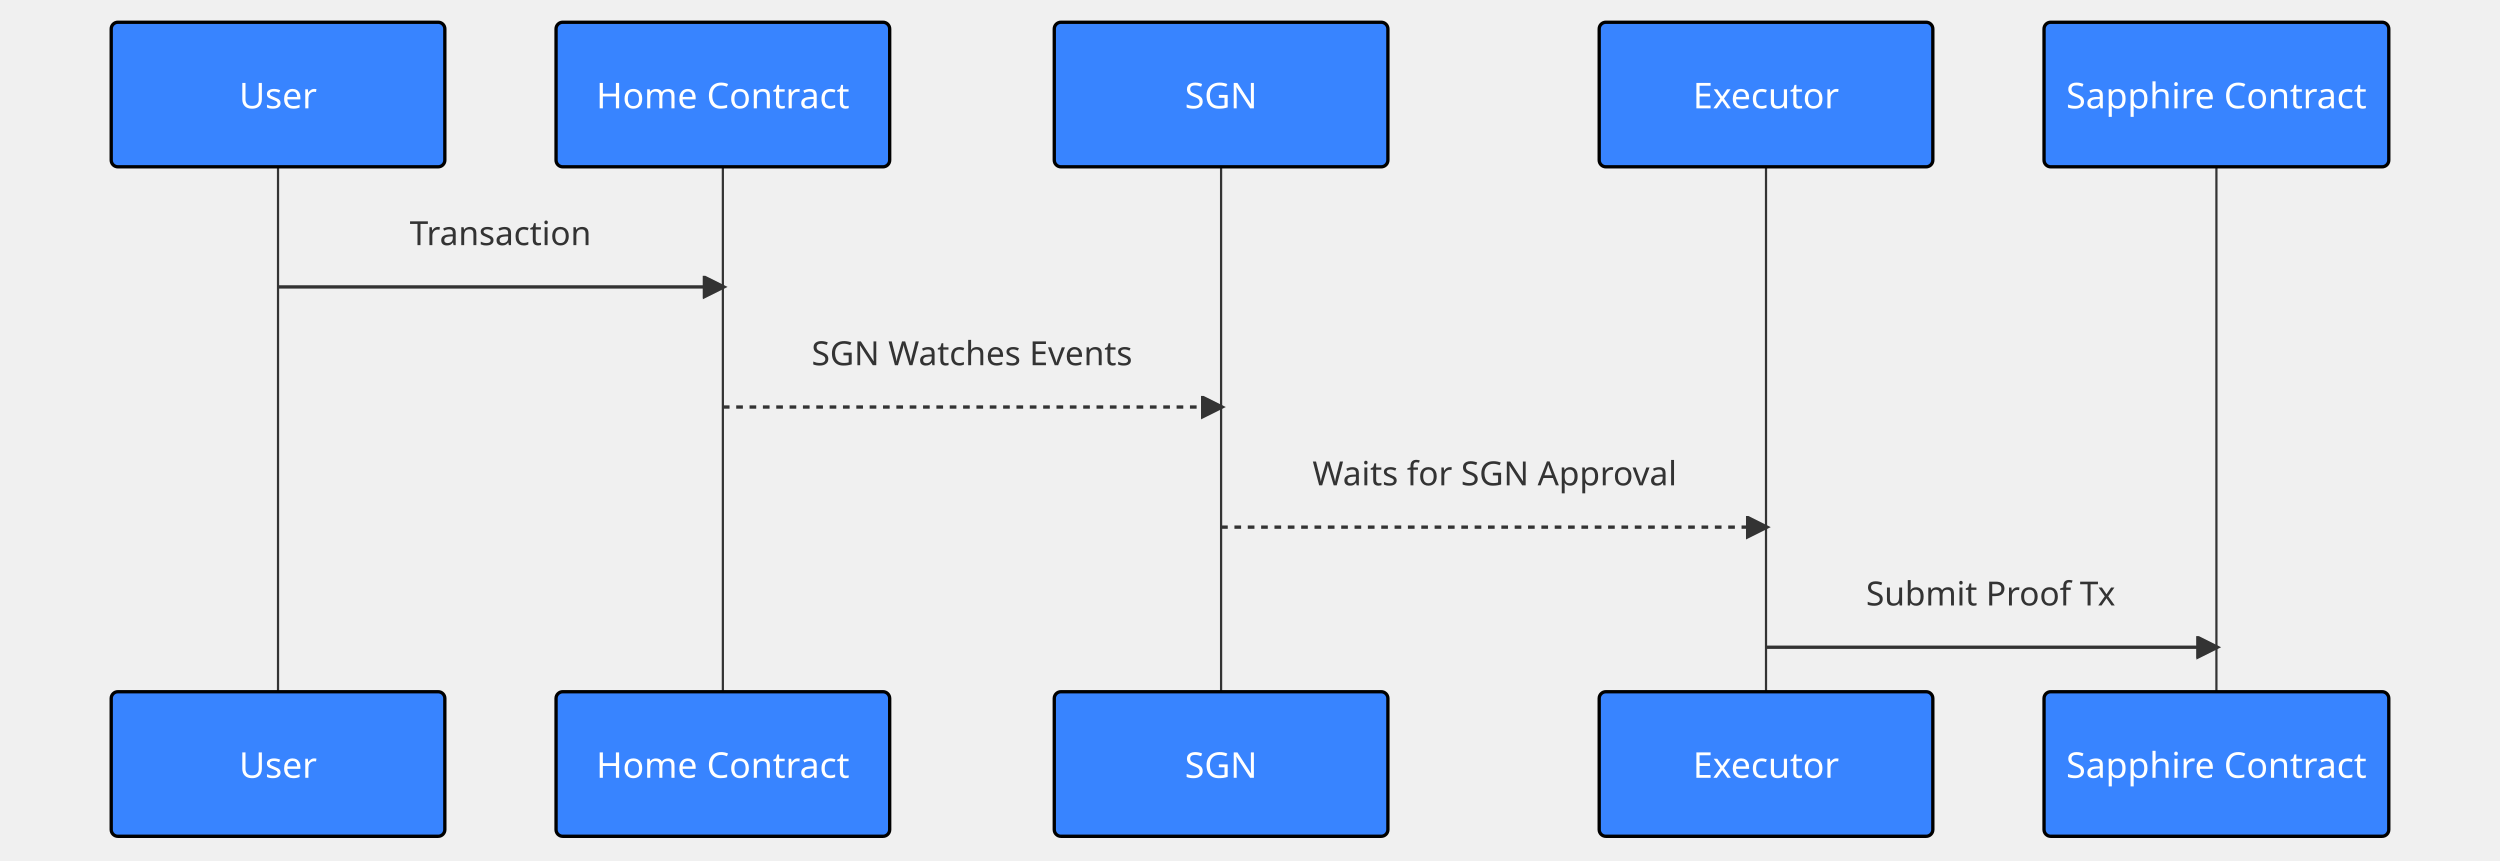
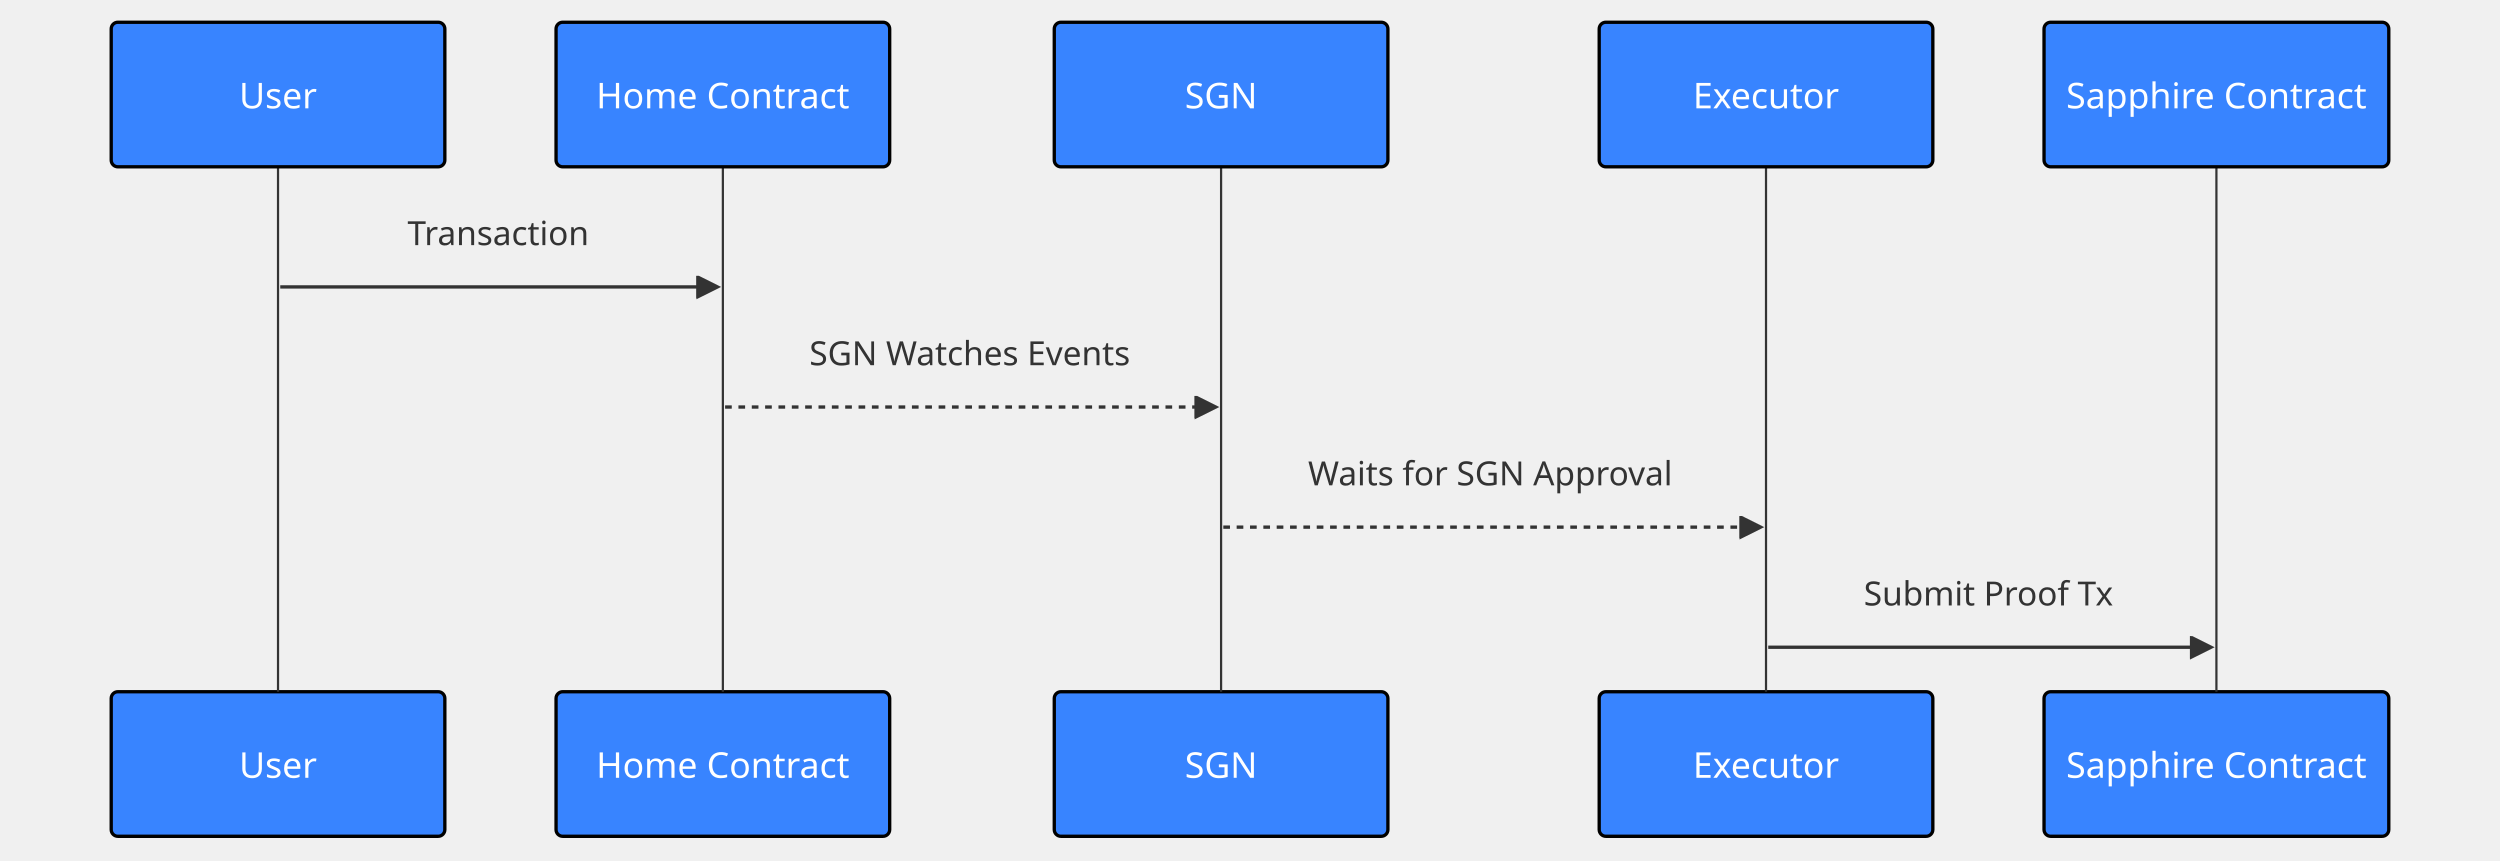
- <svg xmlns="http://www.w3.org/2000/svg" aria-roledescription="sequence" role="graphics-document document" viewBox="-50 -10 1124 387" style="max-width: 1124px; background-color: white;" width="100%" id="mermaid-0">
-   <style>#mermaid-0{font-family:Noto Sans;font-size:16px;fill:#333;}#mermaid-0 .error-icon{fill:#552222;}#mermaid-0 .error-text{fill:#552222;stroke:#552222;}#mermaid-0 .edge-thickness-normal{stroke-width:2px;}#mermaid-0 .edge-thickness-thick{stroke-width:3.5px;}#mermaid-0 .edge-pattern-solid{stroke-dasharray:0;}#mermaid-0 .edge-pattern-dashed{stroke-dasharray:3;}#mermaid-0 .edge-pattern-dotted{stroke-dasharray:2;}#mermaid-0 .marker{fill:#333333;stroke:#333333;}#mermaid-0 .marker.cross{stroke:#333333;}#mermaid-0 svg{font-family:Noto Sans;font-size:16px;}#mermaid-0 .actor{stroke:hsl(259.626, 59.777%, 87.902%);fill:#ECECFF;}#mermaid-0 text.actor&gt;tspan{fill:black;stroke:none;}#mermaid-0 .actor-line{stroke:grey;}#mermaid-0 .messageLine0{stroke-width:1.5;stroke-dasharray:none;stroke:#333;}#mermaid-0 .messageLine1{stroke-width:1.5;stroke-dasharray:2,2;stroke:#333;}#mermaid-0 #arrowhead path{fill:#333;stroke:#333;}#mermaid-0 .sequenceNumber{fill:white;}#mermaid-0 #sequencenumber{fill:#333;}#mermaid-0 #crosshead path{fill:#333;stroke:#333;}#mermaid-0 .messageText{fill:#333;stroke:none;}#mermaid-0 .labelBox{stroke:hsl(259.626, 59.777%, 87.902%);fill:#ECECFF;}#mermaid-0 .labelText,#mermaid-0 .labelText&gt;tspan{fill:black;stroke:none;}#mermaid-0 .loopText,#mermaid-0 .loopText&gt;tspan{fill:black;stroke:none;}#mermaid-0 .loopLine{stroke-width:2px;stroke-dasharray:2,2;stroke:hsl(259.626, 59.777%, 87.902%);fill:hsl(259.626, 59.777%, 87.902%);}#mermaid-0 .note{stroke:#aaaa33;fill:#fff5ad;}#mermaid-0 .noteText,#mermaid-0 .noteText&gt;tspan{fill:black;stroke:none;}#mermaid-0 .activation0{fill:#f4f4f4;stroke:#666;}#mermaid-0 .activation1{fill:#f4f4f4;stroke:#666;}#mermaid-0 .activation2{fill:#f4f4f4;stroke:#666;}#mermaid-0 .actorPopupMenu{position:absolute;}#mermaid-0 .actorPopupMenuPanel{position:absolute;fill:#ECECFF;box-shadow:0px 8px 16px 0px rgba(0,0,0,0.2);filter:drop-shadow(3px 5px 2px rgb(0 0 0 / 0.4));}#mermaid-0 .actor-man line{stroke:hsl(259.626, 59.777%, 87.902%);fill:#ECECFF;}#mermaid-0 .actor-man circle,#mermaid-0 line{stroke:hsl(259.626, 59.777%, 87.902%);fill:#ECECFF;stroke-width:2px;}#mermaid-0 .actor,#mermaid-0 .labelBox{stroke:black!important;stroke-width:1.5px!important;fill:#3884ff!important;}#mermaid-0 .note{fill:#3884ff!important;stroke-width:1px!important;stroke:black!important;}#mermaid-0 .noteText tspan,#mermaid-0 .actor tspan,#mermaid-0 .labelText{fill:white!important;}#mermaid-0 .loopText,#mermaid-0 .loopText tspan{fill:#3884ff!important;}#mermaid-0 .actor-line{stroke:#3884ff!important;stroke-width:1px;}#mermaid-0 .messageText,#mermaid-0 .loopText,#mermaid-0 .labelText,#mermaid-0 .noteText{font-size:15px!important;stroke:none!important;background:white!important;}#mermaid-0 .loopLine,#mermaid-0 line{stroke:#333!important;stroke-width:1px;fill:none!important;}#mermaid-0 .activation0{fill:#eaecef;stroke:#333;}#mermaid-0 :root{--mermaid-font-family:Noto Sans;}</style>
+ <svg xmlns="http://www.w3.org/2000/svg" aria-roledescription="sequence" role="graphics-document document" viewBox="-50 -10 1124 387" style="max-width: 1124px; background-color: white;" width="100%" id="my-svg">
+   <g>
+     <rect class="actor" ry="3" rx="3" height="65" width="155" stroke="#666" fill="#eaeaea" y="301" x="869" />
+     <text style="text-anchor: middle; font-size: 16px; font-weight: 400; font-family: &quot;Noto Sans&quot;;" class="actor" alignment-baseline="central" dominant-baseline="central" y="333.5" x="946.5">
+       <tspan dy="0" x="946.5">Sapphire Contract</tspan>
+     </text>
+   </g>
+   <g>
+     <rect class="actor" ry="3" rx="3" height="65" width="150" stroke="#666" fill="#eaeaea" y="301" x="669" />
+     <text style="text-anchor: middle; font-size: 16px; font-weight: 400; font-family: &quot;Noto Sans&quot;;" class="actor" alignment-baseline="central" dominant-baseline="central" y="333.5" x="744">
+       <tspan dy="0" x="744">Executor</tspan>
+     </text>
+   </g>
+   <g>
+     <rect class="actor" ry="3" rx="3" height="65" width="150" stroke="#666" fill="#eaeaea" y="301" x="424" />
+     <text style="text-anchor: middle; font-size: 16px; font-weight: 400; font-family: &quot;Noto Sans&quot;;" class="actor" alignment-baseline="central" dominant-baseline="central" y="333.5" x="499">
+       <tspan dy="0" x="499">SGN</tspan>
+     </text>
+   </g>
+   <g>
+     <rect class="actor" ry="3" rx="3" height="65" width="150" stroke="#666" fill="#eaeaea" y="301" x="200" />
+     <text style="text-anchor: middle; font-size: 16px; font-weight: 400; font-family: &quot;Noto Sans&quot;;" class="actor" alignment-baseline="central" dominant-baseline="central" y="333.5" x="275">
+       <tspan dy="0" x="275">Home Contract</tspan>
+     </text>
+   </g>
+   <g>
+     <rect class="actor" ry="3" rx="3" height="65" width="150" stroke="#666" fill="#eaeaea" y="301" x="0" />
+     <text style="text-anchor: middle; font-size: 16px; font-weight: 400; font-family: &quot;Noto Sans&quot;;" class="actor" alignment-baseline="central" dominant-baseline="central" y="333.5" x="75">
+       <tspan dy="0" x="75">User</tspan>
+     </text>
+   </g>
+   <g>
+     <line stroke="#999" stroke-width="0.5px" class="200" y2="301" x2="946.5" y1="5" x1="946.5" id="actor4" />
+     <g id="root-4">
+       <rect class="actor" ry="3" rx="3" height="65" width="155" stroke="#666" fill="#eaeaea" y="0" x="869" />
+       <text style="text-anchor: middle; font-size: 16px; font-weight: 400; font-family: &quot;Noto Sans&quot;;" class="actor" alignment-baseline="central" dominant-baseline="central" y="32.5" x="946.5">
+         <tspan dy="0" x="946.5">Sapphire Contract</tspan>
+       </text>
+     </g>
+   </g>
+   <g>
+     <line stroke="#999" stroke-width="0.5px" class="200" y2="301" x2="744" y1="5" x1="744" id="actor3" />
+     <g id="root-3">
+       <rect class="actor" ry="3" rx="3" height="65" width="150" stroke="#666" fill="#eaeaea" y="0" x="669" />
+       <text style="text-anchor: middle; font-size: 16px; font-weight: 400; font-family: &quot;Noto Sans&quot;;" class="actor" alignment-baseline="central" dominant-baseline="central" y="32.5" x="744">
+         <tspan dy="0" x="744">Executor</tspan>
+       </text>
+     </g>
+   </g>
+   <g>
+     <line stroke="#999" stroke-width="0.5px" class="200" y2="301" x2="499" y1="5" x1="499" id="actor2" />
+     <g id="root-2">
+       <rect class="actor" ry="3" rx="3" height="65" width="150" stroke="#666" fill="#eaeaea" y="0" x="424" />
+       <text style="text-anchor: middle; font-size: 16px; font-weight: 400; font-family: &quot;Noto Sans&quot;;" class="actor" alignment-baseline="central" dominant-baseline="central" y="32.5" x="499">
+         <tspan dy="0" x="499">SGN</tspan>
+       </text>
+     </g>
+   </g>
+   <g>
+     <line stroke="#999" stroke-width="0.5px" class="200" y2="301" x2="275" y1="5" x1="275" id="actor1" />
+     <g id="root-1">
+       <rect class="actor" ry="3" rx="3" height="65" width="150" stroke="#666" fill="#eaeaea" y="0" x="200" />
+       <text style="text-anchor: middle; font-size: 16px; font-weight: 400; font-family: &quot;Noto Sans&quot;;" class="actor" alignment-baseline="central" dominant-baseline="central" y="32.5" x="275">
+         <tspan dy="0" x="275">Home Contract</tspan>
+       </text>
+     </g>
+   </g>
+   <g>
+     <line stroke="#999" stroke-width="0.5px" class="200" y2="301" x2="75" y1="5" x1="75" id="actor0" />
+     <g id="root-0">
+       <rect class="actor" ry="3" rx="3" height="65" width="150" stroke="#666" fill="#eaeaea" y="0" x="0" />
+       <text style="text-anchor: middle; font-size: 16px; font-weight: 400; font-family: &quot;Noto Sans&quot;;" class="actor" alignment-baseline="central" dominant-baseline="central" y="32.5" x="75">
+         <tspan dy="0" x="75">User</tspan>
+       </text>
+     </g>
+   </g>
+   <style>#my-svg{font-family:Noto Sans;font-size:16px;fill:#333;}#my-svg .error-icon{fill:#552222;}#my-svg .error-text{fill:#552222;stroke:#552222;}#my-svg .edge-thickness-normal{stroke-width:2px;}#my-svg .edge-thickness-thick{stroke-width:3.5px;}#my-svg .edge-pattern-solid{stroke-dasharray:0;}#my-svg .edge-pattern-dashed{stroke-dasharray:3;}#my-svg .edge-pattern-dotted{stroke-dasharray:2;}#my-svg .marker{fill:#333333;stroke:#333333;}#my-svg .marker.cross{stroke:#333333;}#my-svg svg{font-family:Noto Sans;font-size:16px;}#my-svg .actor{stroke:hsl(259.626, 59.777%, 87.902%);fill:#ECECFF;}#my-svg text.actor&gt;tspan{fill:black;stroke:none;}#my-svg .actor-line{stroke:grey;}#my-svg .messageLine0{stroke-width:1.5;stroke-dasharray:none;stroke:#333;}#my-svg .messageLine1{stroke-width:1.5;stroke-dasharray:2,2;stroke:#333;}#my-svg #arrowhead path{fill:#333;stroke:#333;}#my-svg .sequenceNumber{fill:white;}#my-svg #sequencenumber{fill:#333;}#my-svg #crosshead path{fill:#333;stroke:#333;}#my-svg .messageText{fill:#333;stroke:none;}#my-svg .labelBox{stroke:hsl(259.626, 59.777%, 87.902%);fill:#ECECFF;}#my-svg .labelText,#my-svg .labelText&gt;tspan{fill:black;stroke:none;}#my-svg .loopText,#my-svg .loopText&gt;tspan{fill:black;stroke:none;}#my-svg .loopLine{stroke-width:2px;stroke-dasharray:2,2;stroke:hsl(259.626, 59.777%, 87.902%);fill:hsl(259.626, 59.777%, 87.902%);}#my-svg .note{stroke:#aaaa33;fill:#fff5ad;}#my-svg .noteText,#my-svg .noteText&gt;tspan{fill:black;stroke:none;}#my-svg .activation0{fill:#f4f4f4;stroke:#666;}#my-svg .activation1{fill:#f4f4f4;stroke:#666;}#my-svg .activation2{fill:#f4f4f4;stroke:#666;}#my-svg .actorPopupMenu{position:absolute;}#my-svg .actorPopupMenuPanel{position:absolute;fill:#ECECFF;box-shadow:0px 8px 16px 0px rgba(0,0,0,0.2);filter:drop-shadow(3px 5px 2px rgb(0 0 0 / 0.4));}#my-svg .actor-man line{stroke:hsl(259.626, 59.777%, 87.902%);fill:#ECECFF;}#my-svg .actor-man circle,#my-svg line{stroke:hsl(259.626, 59.777%, 87.902%);fill:#ECECFF;stroke-width:2px;}#my-svg .actor,#my-svg .labelBox{stroke:black!important;stroke-width:1.5px!important;fill:#3884ff!important;}#my-svg .note{fill:#3884ff!important;stroke-width:1px!important;stroke:black!important;}#my-svg .noteText tspan,#my-svg .actor tspan,#my-svg .labelText{fill:white!important;}#my-svg .loopText,#my-svg .loopText tspan{fill:#3884ff!important;}#my-svg .actor-line{stroke:#3884ff!important;stroke-width:1px;}#my-svg .messageText,#my-svg .loopText,#my-svg .labelText,#my-svg .noteText{font-size:15px!important;stroke:none!important;background:white!important;}#my-svg .loopLine,#my-svg line{stroke:#333!important;stroke-width:1px;fill:none!important;}#my-svg .activation0{fill:#eaecef;stroke:#333;}#my-svg :root{--mermaid-font-family:Noto Sans;}</style>
  <g />
  <defs>
    <symbol height="24" width="24" id="computer">
      <path d="M2 2v13h20v-13h-20zm18 11h-16v-9h16v9zm-10.228 6l.466-1h3.524l.467 1h-4.457zm14.228 3h-24l2-6h2.104l-1.33 4h18.45l-1.297-4h2.073l2 6zm-5-10h-14v-7h14v7z" transform="scale(.5)" />
    </symbol>
  </defs>
  <defs>
    <symbol clip-rule="evenodd" fill-rule="evenodd" id="database">
      <path d="M12.258.001l.256.004.255.005.253.008.251.01.249.012.247.015.246.016.242.019.241.02.239.023.236.024.233.027.231.028.229.031.225.032.223.034.22.036.217.038.214.04.211.041.208.043.205.045.201.046.198.048.194.05.191.051.187.053.183.054.18.056.175.057.172.059.168.06.163.061.16.063.155.064.15.066.074.033.073.033.071.034.07.034.069.035.068.035.067.035.066.035.064.036.064.036.062.036.06.036.06.037.058.037.058.037.055.038.055.038.053.038.052.038.051.039.05.039.048.039.047.039.045.04.044.04.043.04.041.04.04.041.039.041.037.041.036.041.034.041.033.042.032.042.03.042.029.042.027.042.026.043.024.043.023.043.021.043.02.043.018.044.017.043.015.044.013.044.012.044.011.045.009.044.007.045.006.045.004.045.002.045.001.045v17l-.001.045-.002.045-.004.045-.006.045-.007.045-.009.044-.011.045-.012.044-.013.044-.015.044-.017.043-.018.044-.02.043-.021.043-.023.043-.024.043-.026.043-.027.042-.029.042-.03.042-.032.042-.033.042-.034.041-.036.041-.037.041-.039.041-.04.041-.041.04-.043.04-.044.04-.045.04-.047.039-.048.039-.05.039-.051.039-.052.038-.053.038-.055.038-.055.038-.058.037-.058.037-.06.037-.06.036-.062.036-.064.036-.064.036-.066.035-.067.035-.068.035-.069.035-.07.034-.071.034-.073.033-.074.033-.15.066-.155.064-.16.063-.163.061-.168.06-.172.059-.175.057-.18.056-.183.054-.187.053-.191.051-.194.05-.198.048-.201.046-.205.045-.208.043-.211.041-.214.04-.217.038-.22.036-.223.034-.225.032-.229.031-.231.028-.233.027-.236.024-.239.023-.241.02-.242.019-.246.016-.247.015-.249.012-.251.01-.253.008-.255.005-.256.004-.258.001-.258-.001-.256-.004-.255-.005-.253-.008-.251-.01-.249-.012-.247-.015-.245-.016-.243-.019-.241-.02-.238-.023-.236-.024-.234-.027-.231-.028-.228-.031-.226-.032-.223-.034-.22-.036-.217-.038-.214-.04-.211-.041-.208-.043-.204-.045-.201-.046-.198-.048-.195-.05-.19-.051-.187-.053-.184-.054-.179-.056-.176-.057-.172-.059-.167-.06-.164-.061-.159-.063-.155-.064-.151-.066-.074-.033-.072-.033-.072-.034-.07-.034-.069-.035-.068-.035-.067-.035-.066-.035-.064-.036-.063-.036-.062-.036-.061-.036-.06-.037-.058-.037-.057-.037-.056-.038-.055-.038-.053-.038-.052-.038-.051-.039-.049-.039-.049-.039-.046-.039-.046-.04-.044-.04-.043-.04-.041-.04-.04-.041-.039-.041-.037-.041-.036-.041-.034-.041-.033-.042-.032-.042-.03-.042-.029-.042-.027-.042-.026-.043-.024-.043-.023-.043-.021-.043-.02-.043-.018-.044-.017-.043-.015-.044-.013-.044-.012-.044-.011-.045-.009-.044-.007-.045-.006-.045-.004-.045-.002-.045-.001-.045v-17l.001-.045.002-.045.004-.045.006-.045.007-.045.009-.044.011-.045.012-.044.013-.044.015-.044.017-.043.018-.044.02-.043.021-.043.023-.043.024-.043.026-.043.027-.042.029-.042.03-.042.032-.042.033-.042.034-.041.036-.041.037-.041.039-.041.04-.041.041-.04.043-.04.044-.04.046-.04.046-.039.049-.039.049-.039.051-.039.052-.038.053-.038.055-.038.056-.038.057-.037.058-.037.06-.037.061-.036.062-.036.063-.036.064-.036.066-.035.067-.035.068-.035.069-.035.07-.034.072-.034.072-.033.074-.033.151-.066.155-.064.159-.063.164-.061.167-.06.172-.059.176-.057.179-.056.184-.054.187-.053.19-.051.195-.05.198-.048.201-.046.204-.045.208-.043.211-.041.214-.04.217-.038.22-.036.223-.034.226-.032.228-.031.231-.028.234-.027.236-.024.238-.023.241-.02.243-.019.245-.016.247-.015.249-.012.251-.01.253-.008.255-.005.256-.004.258-.001.258.001zm-9.258 20.499v.01l.001.021.003.021.004.022.005.021.006.022.007.022.009.023.01.022.011.023.012.023.013.023.015.023.016.024.017.023.018.024.019.024.021.024.022.025.023.024.024.025.052.049.056.05.061.051.066.051.07.051.075.051.079.052.084.052.088.052.092.052.097.052.102.051.105.052.11.052.114.051.119.051.123.051.127.05.131.05.135.05.139.048.144.049.147.047.152.047.155.047.16.045.163.045.167.043.171.043.176.041.178.041.183.039.187.039.19.037.194.035.197.035.202.033.204.031.209.03.212.029.216.027.219.025.222.024.226.021.23.02.233.018.236.016.24.015.243.012.246.01.249.008.253.005.256.004.259.001.26-.001.257-.004.254-.005.25-.008.247-.011.244-.012.241-.014.237-.016.233-.018.231-.021.226-.021.224-.024.22-.026.216-.027.212-.028.21-.031.205-.031.202-.034.198-.034.194-.036.191-.037.187-.039.183-.04.179-.04.175-.042.172-.043.168-.044.163-.045.16-.046.155-.046.152-.047.148-.048.143-.049.139-.049.136-.05.131-.05.126-.05.123-.051.118-.052.114-.051.11-.052.106-.052.101-.052.096-.052.092-.052.088-.053.083-.051.079-.052.074-.052.07-.051.065-.051.06-.051.056-.05.051-.05.023-.024.023-.025.021-.024.02-.024.019-.024.018-.024.017-.024.015-.023.014-.024.013-.023.012-.023.01-.023.01-.022.008-.022.006-.022.006-.022.004-.022.004-.021.001-.021.001-.021v-4.127l-.077.055-.08.053-.083.054-.085.053-.087.052-.09.052-.093.051-.095.05-.097.05-.1.049-.102.049-.105.048-.106.047-.109.047-.111.046-.114.045-.115.045-.118.044-.12.043-.122.042-.124.042-.126.041-.128.04-.13.04-.132.038-.134.038-.135.037-.138.037-.139.035-.142.035-.143.034-.144.033-.147.032-.148.031-.15.03-.151.03-.153.029-.154.027-.156.027-.158.026-.159.025-.161.024-.162.023-.163.022-.165.021-.166.02-.167.019-.169.018-.169.017-.171.016-.173.015-.173.014-.175.013-.175.012-.177.011-.178.01-.179.008-.179.008-.181.006-.182.005-.182.004-.184.003-.184.002h-.37l-.184-.002-.184-.003-.182-.004-.182-.005-.181-.006-.179-.008-.179-.008-.178-.01-.176-.011-.176-.012-.175-.013-.173-.014-.172-.015-.171-.016-.17-.017-.169-.018-.167-.019-.166-.02-.165-.021-.163-.022-.162-.023-.161-.024-.159-.025-.157-.026-.156-.027-.155-.027-.153-.029-.151-.03-.15-.03-.148-.031-.146-.032-.145-.033-.143-.034-.141-.035-.14-.035-.137-.037-.136-.037-.134-.038-.132-.038-.13-.04-.128-.04-.126-.041-.124-.042-.122-.042-.12-.044-.117-.043-.116-.045-.113-.045-.112-.046-.109-.047-.106-.047-.105-.048-.102-.049-.1-.049-.097-.05-.095-.05-.093-.052-.09-.051-.087-.052-.085-.053-.083-.054-.08-.054-.077-.054v4.127zm0-5.654v.011l.001.021.003.021.004.021.005.022.006.022.007.022.009.022.01.022.011.023.012.023.013.023.015.024.016.023.017.024.018.024.019.024.021.024.022.024.023.025.024.024.052.05.056.05.061.05.066.051.07.051.075.052.079.051.084.052.088.052.092.052.097.052.102.052.105.052.11.051.114.051.119.052.123.05.127.051.131.05.135.049.139.049.144.048.147.048.152.047.155.046.16.045.163.045.167.044.171.042.176.042.178.04.183.04.187.038.19.037.194.036.197.034.202.033.204.032.209.03.212.028.216.027.219.025.222.024.226.022.23.02.233.018.236.016.24.014.243.012.246.01.249.008.253.006.256.003.259.001.26-.001.257-.003.254-.006.25-.008.247-.01.244-.012.241-.015.237-.016.233-.018.231-.02.226-.022.224-.024.22-.025.216-.027.212-.029.21-.03.205-.032.202-.033.198-.035.194-.036.191-.037.187-.039.183-.039.179-.041.175-.042.172-.043.168-.044.163-.045.16-.045.155-.047.152-.047.148-.048.143-.048.139-.05.136-.049.131-.05.126-.051.123-.051.118-.051.114-.052.11-.052.106-.052.101-.052.096-.052.092-.052.088-.052.083-.052.079-.052.074-.051.07-.052.065-.051.06-.05.056-.051.051-.049.023-.025.023-.024.021-.025.02-.024.019-.024.018-.024.017-.024.015-.023.014-.023.013-.024.012-.022.01-.023.01-.023.008-.022.006-.022.006-.022.004-.021.004-.022.001-.021.001-.021v-4.139l-.077.054-.08.054-.083.054-.085.052-.087.053-.09.051-.093.051-.095.051-.097.05-.1.049-.102.049-.105.048-.106.047-.109.047-.111.046-.114.045-.115.044-.118.044-.12.044-.122.042-.124.042-.126.041-.128.04-.13.039-.132.039-.134.038-.135.037-.138.036-.139.036-.142.035-.143.033-.144.033-.147.033-.148.031-.15.03-.151.03-.153.028-.154.028-.156.027-.158.026-.159.025-.161.024-.162.023-.163.022-.165.021-.166.02-.167.019-.169.018-.169.017-.171.016-.173.015-.173.014-.175.013-.175.012-.177.011-.178.009-.179.009-.179.007-.181.007-.182.005-.182.004-.184.003-.184.002h-.37l-.184-.002-.184-.003-.182-.004-.182-.005-.181-.007-.179-.007-.179-.009-.178-.009-.176-.011-.176-.012-.175-.013-.173-.014-.172-.015-.171-.016-.17-.017-.169-.018-.167-.019-.166-.02-.165-.021-.163-.022-.162-.023-.161-.024-.159-.025-.157-.026-.156-.027-.155-.028-.153-.028-.151-.03-.15-.03-.148-.031-.146-.033-.145-.033-.143-.033-.141-.035-.14-.036-.137-.036-.136-.037-.134-.038-.132-.039-.13-.039-.128-.04-.126-.041-.124-.042-.122-.043-.12-.043-.117-.044-.116-.044-.113-.046-.112-.046-.109-.046-.106-.047-.105-.048-.102-.049-.1-.049-.097-.05-.095-.051-.093-.051-.09-.051-.087-.053-.085-.052-.083-.054-.08-.054-.077-.054v4.139zm0-5.666v.011l.001.02.003.022.004.021.005.022.006.021.007.022.009.023.01.022.011.023.012.023.013.023.015.023.016.024.017.024.018.023.019.024.021.025.022.024.023.024.024.025.052.05.056.05.061.05.066.051.07.051.075.052.079.051.084.052.088.052.092.052.097.052.102.052.105.051.11.052.114.051.119.051.123.051.127.05.131.05.135.05.139.049.144.048.147.048.152.047.155.046.16.045.163.045.167.043.171.043.176.042.178.04.183.04.187.038.19.037.194.036.197.034.202.033.204.032.209.03.212.028.216.027.219.025.222.024.226.021.23.02.233.018.236.017.24.014.243.012.246.01.249.008.253.006.256.003.259.001.26-.001.257-.003.254-.006.25-.008.247-.01.244-.013.241-.014.237-.016.233-.018.231-.02.226-.022.224-.024.22-.025.216-.027.212-.029.21-.03.205-.032.202-.033.198-.035.194-.036.191-.037.187-.039.183-.039.179-.041.175-.042.172-.043.168-.044.163-.045.16-.045.155-.047.152-.047.148-.048.143-.049.139-.049.136-.049.131-.051.126-.05.123-.051.118-.052.114-.051.11-.052.106-.052.101-.052.096-.052.092-.052.088-.052.083-.052.079-.052.074-.052.07-.051.065-.051.06-.051.056-.05.051-.049.023-.025.023-.025.021-.024.02-.024.019-.024.018-.024.017-.024.015-.023.014-.024.013-.023.012-.023.01-.022.01-.023.008-.022.006-.022.006-.022.004-.022.004-.021.001-.021.001-.021v-4.153l-.077.054-.08.054-.083.053-.085.053-.087.053-.09.051-.093.051-.095.051-.097.05-.1.049-.102.048-.105.048-.106.048-.109.046-.111.046-.114.046-.115.044-.118.044-.12.043-.122.043-.124.042-.126.041-.128.04-.13.039-.132.039-.134.038-.135.037-.138.036-.139.036-.142.034-.143.034-.144.033-.147.032-.148.032-.15.03-.151.03-.153.028-.154.028-.156.027-.158.026-.159.024-.161.024-.162.023-.163.023-.165.021-.166.02-.167.019-.169.018-.169.017-.171.016-.173.015-.173.014-.175.013-.175.012-.177.01-.178.01-.179.009-.179.007-.181.006-.182.006-.182.004-.184.003-.184.001-.185.001-.185-.001-.184-.001-.184-.003-.182-.004-.182-.006-.181-.006-.179-.007-.179-.009-.178-.01-.176-.01-.176-.012-.175-.013-.173-.014-.172-.015-.171-.016-.17-.017-.169-.018-.167-.019-.166-.02-.165-.021-.163-.023-.162-.023-.161-.024-.159-.024-.157-.026-.156-.027-.155-.028-.153-.028-.151-.03-.15-.03-.148-.032-.146-.032-.145-.033-.143-.034-.141-.034-.14-.036-.137-.036-.136-.037-.134-.038-.132-.039-.13-.039-.128-.041-.126-.041-.124-.041-.122-.043-.12-.043-.117-.044-.116-.044-.113-.046-.112-.046-.109-.046-.106-.048-.105-.048-.102-.048-.1-.05-.097-.049-.095-.051-.093-.051-.09-.052-.087-.052-.085-.053-.083-.053-.08-.054-.077-.054v4.153zm8.74-8.179l-.257.004-.254.005-.25.008-.247.011-.244.012-.241.014-.237.016-.233.018-.231.021-.226.022-.224.023-.22.026-.216.027-.212.028-.21.031-.205.032-.202.033-.198.034-.194.036-.191.038-.187.038-.183.04-.179.041-.175.042-.172.043-.168.043-.163.045-.16.046-.155.046-.152.048-.148.048-.143.048-.139.049-.136.05-.131.05-.126.051-.123.051-.118.051-.114.052-.11.052-.106.052-.101.052-.096.052-.092.052-.088.052-.083.052-.079.052-.074.051-.07.052-.065.051-.06.05-.056.05-.051.05-.023.025-.023.024-.021.024-.02.025-.019.024-.018.024-.017.023-.015.024-.014.023-.013.023-.012.023-.01.023-.01.022-.008.022-.006.023-.006.021-.004.022-.004.021-.001.021-.001.021.001.021.001.021.004.021.004.022.006.021.006.023.008.022.01.022.01.023.012.023.013.023.014.023.015.024.017.023.018.024.019.024.02.025.021.024.023.024.023.025.051.05.056.05.06.05.065.051.07.052.074.051.079.052.083.052.088.052.092.052.096.052.101.052.106.052.11.052.114.052.118.051.123.051.126.051.131.05.136.05.139.049.143.048.148.048.152.048.155.046.16.046.163.045.168.043.172.043.175.042.179.041.183.04.187.038.191.038.194.036.198.034.202.033.205.032.21.031.212.028.216.027.22.026.224.023.226.022.231.021.233.018.237.016.241.014.244.012.247.011.25.008.254.005.257.004.26.001.26-.001.257-.004.254-.005.25-.008.247-.011.244-.012.241-.014.237-.016.233-.018.231-.021.226-.022.224-.023.22-.026.216-.027.212-.028.21-.031.205-.032.202-.033.198-.034.194-.036.191-.038.187-.038.183-.04.179-.041.175-.042.172-.043.168-.043.163-.045.16-.046.155-.046.152-.048.148-.048.143-.048.139-.049.136-.05.131-.05.126-.051.123-.051.118-.051.114-.052.11-.052.106-.052.101-.052.096-.052.092-.052.088-.052.083-.052.079-.052.074-.051.07-.052.065-.051.06-.05.056-.05.051-.05.023-.025.023-.024.021-.024.02-.025.019-.024.018-.024.017-.023.015-.024.014-.023.013-.023.012-.023.01-.023.01-.022.008-.022.006-.023.006-.021.004-.022.004-.021.001-.021.001-.021-.001-.021-.001-.021-.004-.021-.004-.022-.006-.021-.006-.023-.008-.022-.01-.022-.01-.023-.012-.023-.013-.023-.014-.023-.015-.024-.017-.023-.018-.024-.019-.024-.02-.025-.021-.024-.023-.024-.023-.025-.051-.05-.056-.05-.06-.05-.065-.051-.07-.052-.074-.051-.079-.052-.083-.052-.088-.052-.092-.052-.096-.052-.101-.052-.106-.052-.11-.052-.114-.052-.118-.051-.123-.051-.126-.051-.131-.05-.136-.05-.139-.049-.143-.048-.148-.048-.152-.048-.155-.046-.16-.046-.163-.045-.168-.043-.172-.043-.175-.042-.179-.041-.183-.04-.187-.038-.191-.038-.194-.036-.198-.034-.202-.033-.205-.032-.21-.031-.212-.028-.216-.027-.22-.026-.224-.023-.226-.022-.231-.021-.233-.018-.237-.016-.241-.014-.244-.012-.247-.011-.25-.008-.254-.005-.257-.004-.26-.001-.26.001z" transform="scale(.5)" />
    </symbol>
  </defs>
  <defs>
    <symbol height="24" width="24" id="clock">
      <path d="M12 2c5.514 0 10 4.486 10 10s-4.486 10-10 10-10-4.486-10-10 4.486-10 10-10zm0-2c-6.627 0-12 5.373-12 12s5.373 12 12 12 12-5.373 12-12-5.373-12-12-12zm5.848 12.459c.202.038.202.333.001.372-1.907.361-6.045 1.111-6.547 1.111-.719 0-1.301-.582-1.301-1.301 0-.512.77-5.447 1.125-7.445.034-.192.312-.181.343.014l.985 6.238 5.394 1.011z" transform="scale(.5)" />
    </symbol>
  </defs>
-   <g>
-     <line stroke="#999" stroke-width="0.5px" class="200" y2="321" x2="75" y1="5" x1="75" id="actor0" />
-     <g id="root-0">
-       <rect class="actor" ry="3" rx="3" height="65" width="150" stroke="#666" fill="#eaeaea" y="0" x="0" />
-       <text style="text-anchor: middle; font-size: 16px; font-weight: 400; font-family: &quot;Noto Sans&quot;;" class="actor" alignment-baseline="central" dominant-baseline="central" y="32.5" x="75">
-         <tspan dy="0" x="75">User</tspan>
-       </text>
-     </g>
-   </g>
-   <g>
-     <line stroke="#999" stroke-width="0.5px" class="200" y2="321" x2="275" y1="5" x1="275" id="actor1" />
-     <g id="root-1">
-       <rect class="actor" ry="3" rx="3" height="65" width="150" stroke="#666" fill="#eaeaea" y="0" x="200" />
-       <text style="text-anchor: middle; font-size: 16px; font-weight: 400; font-family: &quot;Noto Sans&quot;;" class="actor" alignment-baseline="central" dominant-baseline="central" y="32.5" x="275">
-         <tspan dy="0" x="275">Home Contract</tspan>
-       </text>
-     </g>
-   </g>
-   <g>
-     <line stroke="#999" stroke-width="0.5px" class="200" y2="321" x2="499" y1="5" x1="499" id="actor2" />
-     <g id="root-2">
-       <rect class="actor" ry="3" rx="3" height="65" width="150" stroke="#666" fill="#eaeaea" y="0" x="424" />
-       <text style="text-anchor: middle; font-size: 16px; font-weight: 400; font-family: &quot;Noto Sans&quot;;" class="actor" alignment-baseline="central" dominant-baseline="central" y="32.5" x="499">
-         <tspan dy="0" x="499">SGN</tspan>
-       </text>
-     </g>
-   </g>
-   <g>
-     <line stroke="#999" stroke-width="0.5px" class="200" y2="321" x2="744" y1="5" x1="744" id="actor3" />
-     <g id="root-3">
-       <rect class="actor" ry="3" rx="3" height="65" width="150" stroke="#666" fill="#eaeaea" y="0" x="669" />
-       <text style="text-anchor: middle; font-size: 16px; font-weight: 400; font-family: &quot;Noto Sans&quot;;" class="actor" alignment-baseline="central" dominant-baseline="central" y="32.5" x="744">
-         <tspan dy="0" x="744">Executor</tspan>
-       </text>
-     </g>
-   </g>
-   <g>
-     <line stroke="#999" stroke-width="0.5px" class="200" y2="321" x2="946.5" y1="5" x1="946.5" id="actor4" />
-     <g id="root-4">
-       <rect class="actor" ry="3" rx="3" height="65" width="155" stroke="#666" fill="#eaeaea" y="0" x="869" />
-       <text style="text-anchor: middle; font-size: 16px; font-weight: 400; font-family: &quot;Noto Sans&quot;;" class="actor" alignment-baseline="central" dominant-baseline="central" y="32.5" x="946.5">
-         <tspan dy="0" x="946.5">Sapphire Contract</tspan>
-       </text>
-     </g>
-   </g>
  <defs>
-     <marker orient="auto" markerHeight="12" markerWidth="12" markerUnits="userSpaceOnUse" refY="5" refX="9" id="arrowhead">
+     <marker orient="auto" markerHeight="12" markerWidth="12" markerUnits="userSpaceOnUse" refY="5" refX="7.9" id="arrowhead">
      <path d="M 0 0 L 10 5 L 0 10 z" />
    </marker>
  </defs>
  <defs>
-     <marker refY="5" refX="4" orient="auto" markerHeight="8" markerWidth="15" id="crosshead">
+     <marker refY="4.5" refX="4" orient="auto" markerHeight="8" markerWidth="15" id="crosshead">
      <path style="stroke-dasharray: 0, 0;" d="M 1,2 L 6,7 M 6,2 L 1,7" stroke-width="1pt" stroke="#000000" fill="none" />
    </marker>
  </defs>
  <defs>
-     <marker orient="auto" markerHeight="28" markerWidth="20" refY="7" refX="18" id="filled-head">
+     <marker orient="auto" markerHeight="28" markerWidth="20" refY="7" refX="15.5" id="filled-head">
      <path d="M 18,7 L9,13 L14,7 L9,1 Z" />
    </marker>
  </defs>
  <defs>
    <marker orient="auto" markerHeight="40" markerWidth="60" refY="15" refX="15" id="sequencenumber">
      <circle r="6" cy="15" cx="15" />
    </marker>
  </defs>
-   <text style="font-family: &quot;Noto Sans&quot;; font-size: 16px; font-weight: 400;" dy="1em" class="messageText" alignment-baseline="middle" dominant-baseline="middle" text-anchor="middle" y="80" x="175">Transaction</text>
-   <line style="fill: none;" marker-end="url(#arrowhead)" stroke="none" stroke-width="2" class="messageLine0" y2="119" x2="275" y1="119" x1="75" />
-   <text style="font-family: &quot;Noto Sans&quot;; font-size: 16px; font-weight: 400;" dy="1em" class="messageText" alignment-baseline="middle" dominant-baseline="middle" text-anchor="middle" y="134" x="387">SGN Watches Events</text>
-   <line style="stroke-dasharray: 3, 3; fill: none;" marker-end="url(#arrowhead)" stroke="none" stroke-width="2" class="messageLine1" y2="173" x2="499" y1="173" x1="275" />
-   <text style="font-family: &quot;Noto Sans&quot;; font-size: 16px; font-weight: 400;" dy="1em" class="messageText" alignment-baseline="middle" dominant-baseline="middle" text-anchor="middle" y="188" x="622">Waits for SGN Approval</text>
-   <line style="stroke-dasharray: 3, 3; fill: none;" marker-end="url(#arrowhead)" stroke="none" stroke-width="2" class="messageLine1" y2="227" x2="744" y1="227" x1="499" />
-   <text style="font-family: &quot;Noto Sans&quot;; font-size: 16px; font-weight: 400;" dy="1em" class="messageText" alignment-baseline="middle" dominant-baseline="middle" text-anchor="middle" y="242" x="845">Submit Proof Tx</text>
-   <line style="fill: none;" marker-end="url(#arrowhead)" stroke="none" stroke-width="2" class="messageLine0" y2="281" x2="946.5" y1="281" x1="744" />
-   <g>
-     <rect class="actor" ry="3" rx="3" height="65" width="150" stroke="#666" fill="#eaeaea" y="301" x="0" />
-     <text style="text-anchor: middle; font-size: 16px; font-weight: 400; font-family: &quot;Noto Sans&quot;;" class="actor" alignment-baseline="central" dominant-baseline="central" y="333.5" x="75">
-       <tspan dy="0" x="75">User</tspan>
-     </text>
-   </g>
-   <g>
-     <rect class="actor" ry="3" rx="3" height="65" width="150" stroke="#666" fill="#eaeaea" y="301" x="200" />
-     <text style="text-anchor: middle; font-size: 16px; font-weight: 400; font-family: &quot;Noto Sans&quot;;" class="actor" alignment-baseline="central" dominant-baseline="central" y="333.5" x="275">
-       <tspan dy="0" x="275">Home Contract</tspan>
-     </text>
-   </g>
-   <g>
-     <rect class="actor" ry="3" rx="3" height="65" width="150" stroke="#666" fill="#eaeaea" y="301" x="424" />
-     <text style="text-anchor: middle; font-size: 16px; font-weight: 400; font-family: &quot;Noto Sans&quot;;" class="actor" alignment-baseline="central" dominant-baseline="central" y="333.5" x="499">
-       <tspan dy="0" x="499">SGN</tspan>
-     </text>
-   </g>
-   <g>
-     <rect class="actor" ry="3" rx="3" height="65" width="150" stroke="#666" fill="#eaeaea" y="301" x="669" />
-     <text style="text-anchor: middle; font-size: 16px; font-weight: 400; font-family: &quot;Noto Sans&quot;;" class="actor" alignment-baseline="central" dominant-baseline="central" y="333.5" x="744">
-       <tspan dy="0" x="744">Executor</tspan>
-     </text>
-   </g>
-   <g>
-     <rect class="actor" ry="3" rx="3" height="65" width="155" stroke="#666" fill="#eaeaea" y="301" x="869" />
-     <text style="text-anchor: middle; font-size: 16px; font-weight: 400; font-family: &quot;Noto Sans&quot;;" class="actor" alignment-baseline="central" dominant-baseline="central" y="333.5" x="946.5">
-       <tspan dy="0" x="946.5">Sapphire Contract</tspan>
-     </text>
-   </g>
+   <text style="font-family: &quot;Noto Sans&quot;; font-size: 16px; font-weight: 400;" dy="1em" class="messageText" alignment-baseline="middle" dominant-baseline="middle" text-anchor="middle" y="80" x="174">Transaction</text>
+   <line style="fill: none;" marker-end="url(#arrowhead)" stroke="none" stroke-width="2" class="messageLine0" y2="119" x2="271" y1="119" x1="76" />
+   <text style="font-family: &quot;Noto Sans&quot;; font-size: 16px; font-weight: 400;" dy="1em" class="messageText" alignment-baseline="middle" dominant-baseline="middle" text-anchor="middle" y="134" x="386">SGN Watches Events</text>
+   <line style="stroke-dasharray: 3, 3; fill: none;" marker-end="url(#arrowhead)" stroke="none" stroke-width="2" class="messageLine1" y2="173" x2="495" y1="173" x1="276" />
+   <text style="font-family: &quot;Noto Sans&quot;; font-size: 16px; font-weight: 400;" dy="1em" class="messageText" alignment-baseline="middle" dominant-baseline="middle" text-anchor="middle" y="188" x="620">Waits for SGN Approval</text>
+   <line style="stroke-dasharray: 3, 3; fill: none;" marker-end="url(#arrowhead)" stroke="none" stroke-width="2" class="messageLine1" y2="227" x2="740" y1="227" x1="500" />
+   <text style="font-family: &quot;Noto Sans&quot;; font-size: 16px; font-weight: 400;" dy="1em" class="messageText" alignment-baseline="middle" dominant-baseline="middle" text-anchor="middle" y="242" x="844">Submit Proof Tx</text>
+   <line style="fill: none;" marker-end="url(#arrowhead)" stroke="none" stroke-width="2" class="messageLine0" y2="281" x2="942.5" y1="281" x1="745" />
</svg>
